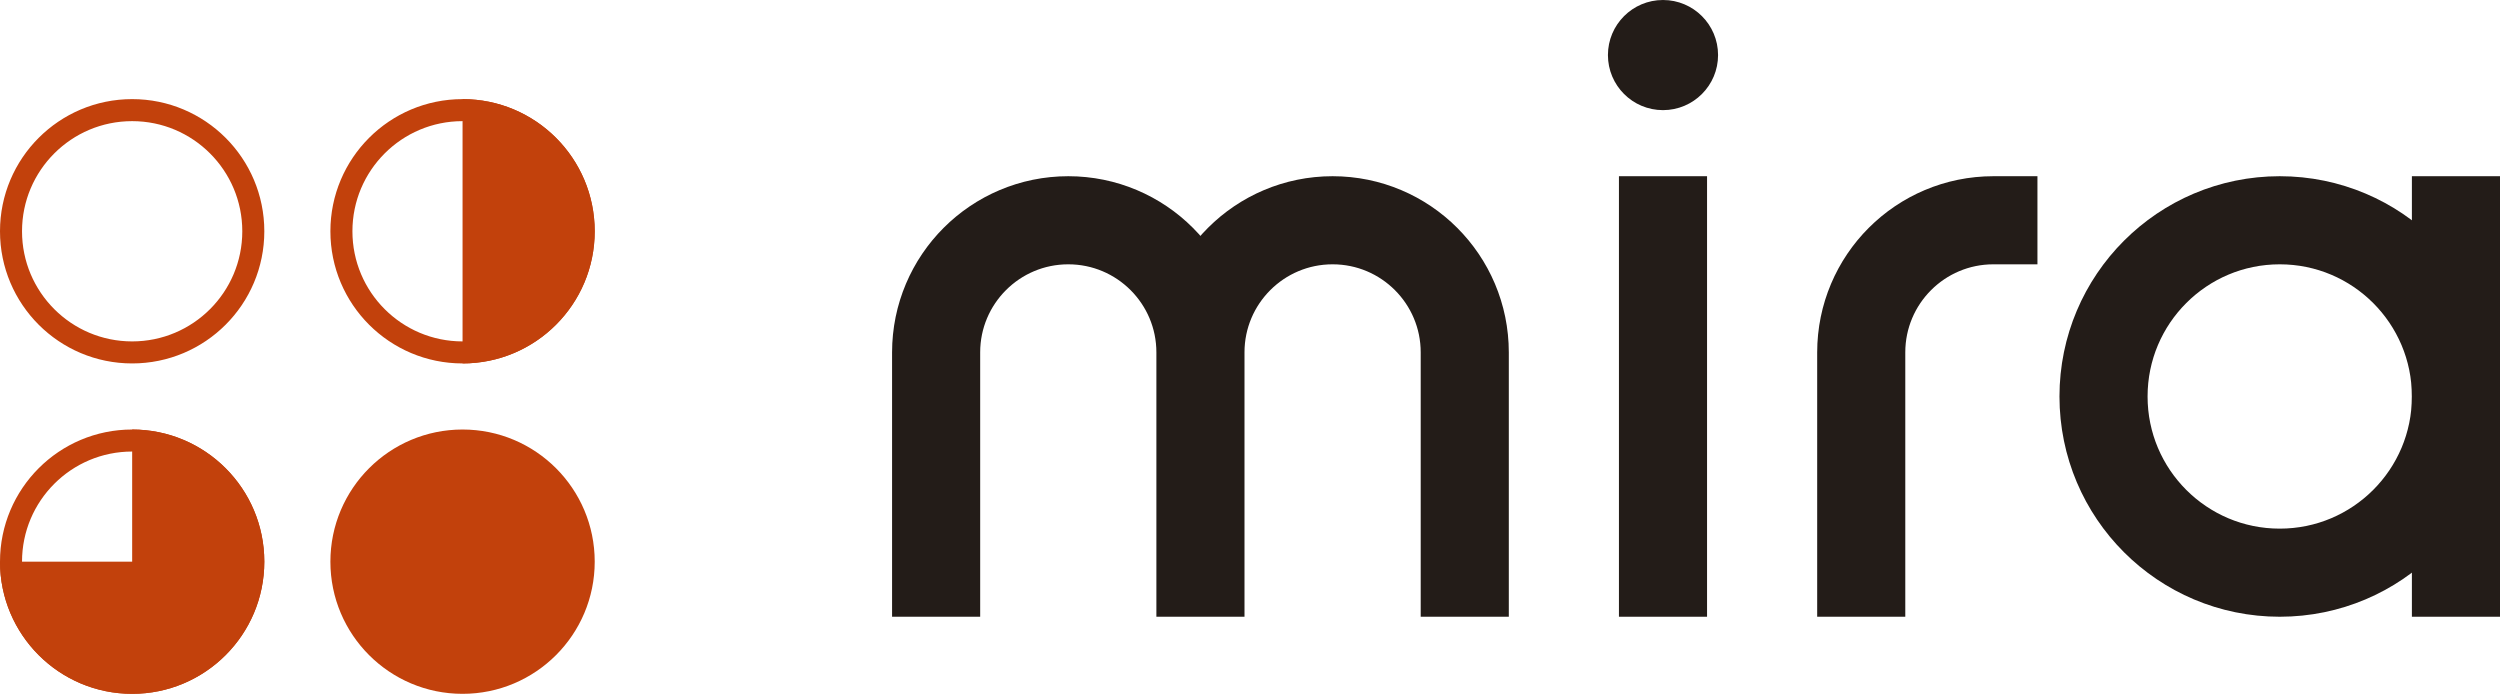
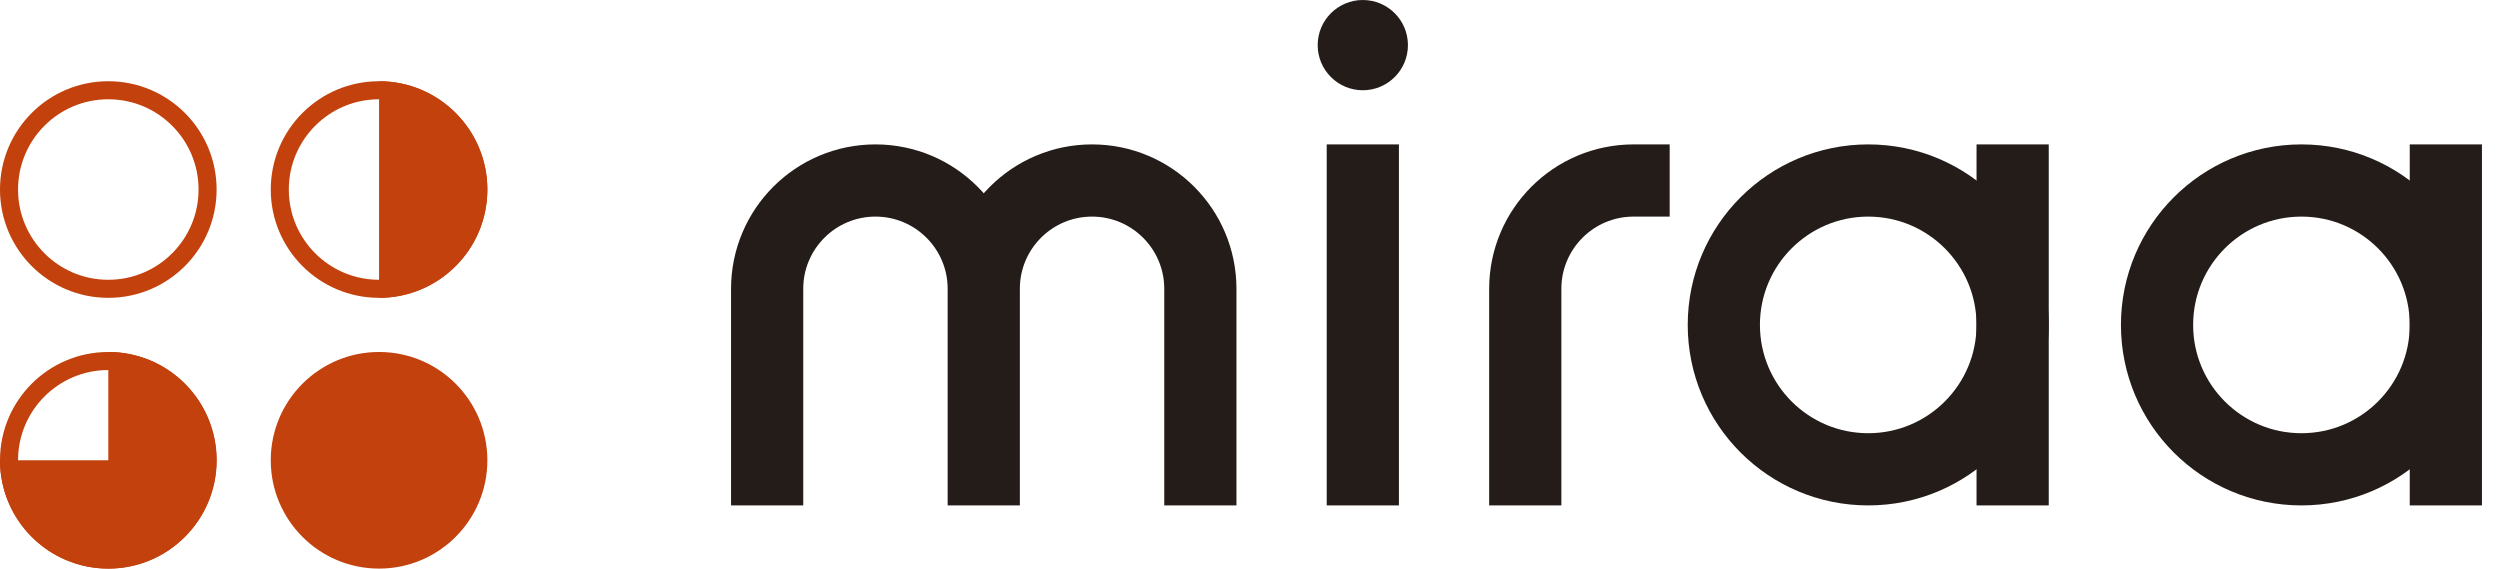
- <svg xmlns="http://www.w3.org/2000/svg" viewBox="3 -6 227 63" width="227" height="63">
+ <svg xmlns="http://www.w3.org/2000/svg" viewBox="3 -6 277 63" width="277" height="63">
  <g transform="scale(.5)">
    <g transform="translate(6 6)">
      <circle cx="24" cy="24" r="22" fill="none" stroke="#C2410C" stroke-width="4" />
    </g>
    <g transform="translate(66 6)">
      <circle cx="24" cy="24" r="22" fill="none" stroke="#C2410C" stroke-width="4" />
      <path d="M24 0A24 24 0 0 1 24 48Z" fill="#C2410C" />
    </g>
    <g transform="translate(6 66)">
      <circle cx="24" cy="24" r="22" fill="none" stroke="#C2410C" stroke-width="4" />
      <path d="M24 24V0A24 24 0 1 1 0 24Z" fill="#C2410C" />
    </g>
    <g transform="translate(66 66)">
      <circle cx="24" cy="24" r="24" fill="#C2410C" />
    </g>
  </g>
  <g transform="translate(84 10)">
    <g fill="none" stroke="#231C18" stroke-width="8">
      <path d="M4 40V16A12 12 0 0 1 28 16V40M28 16A12 12 0 0 1 52 16V40" />
      <path d="M70 0V40" />
      <path d="M88 40V16A12 12 0 0 1 100 4H104" />
      <circle cx="126" cy="20" r="16" />
      <path d="M142 0V40" />
+       <circle cx="174" cy="20" r="16" />
+       <path d="M190 0V40" />
    </g>
    <circle cx="70" cy="-11" r="5" fill="#231C18" />
  </g>
</svg>
